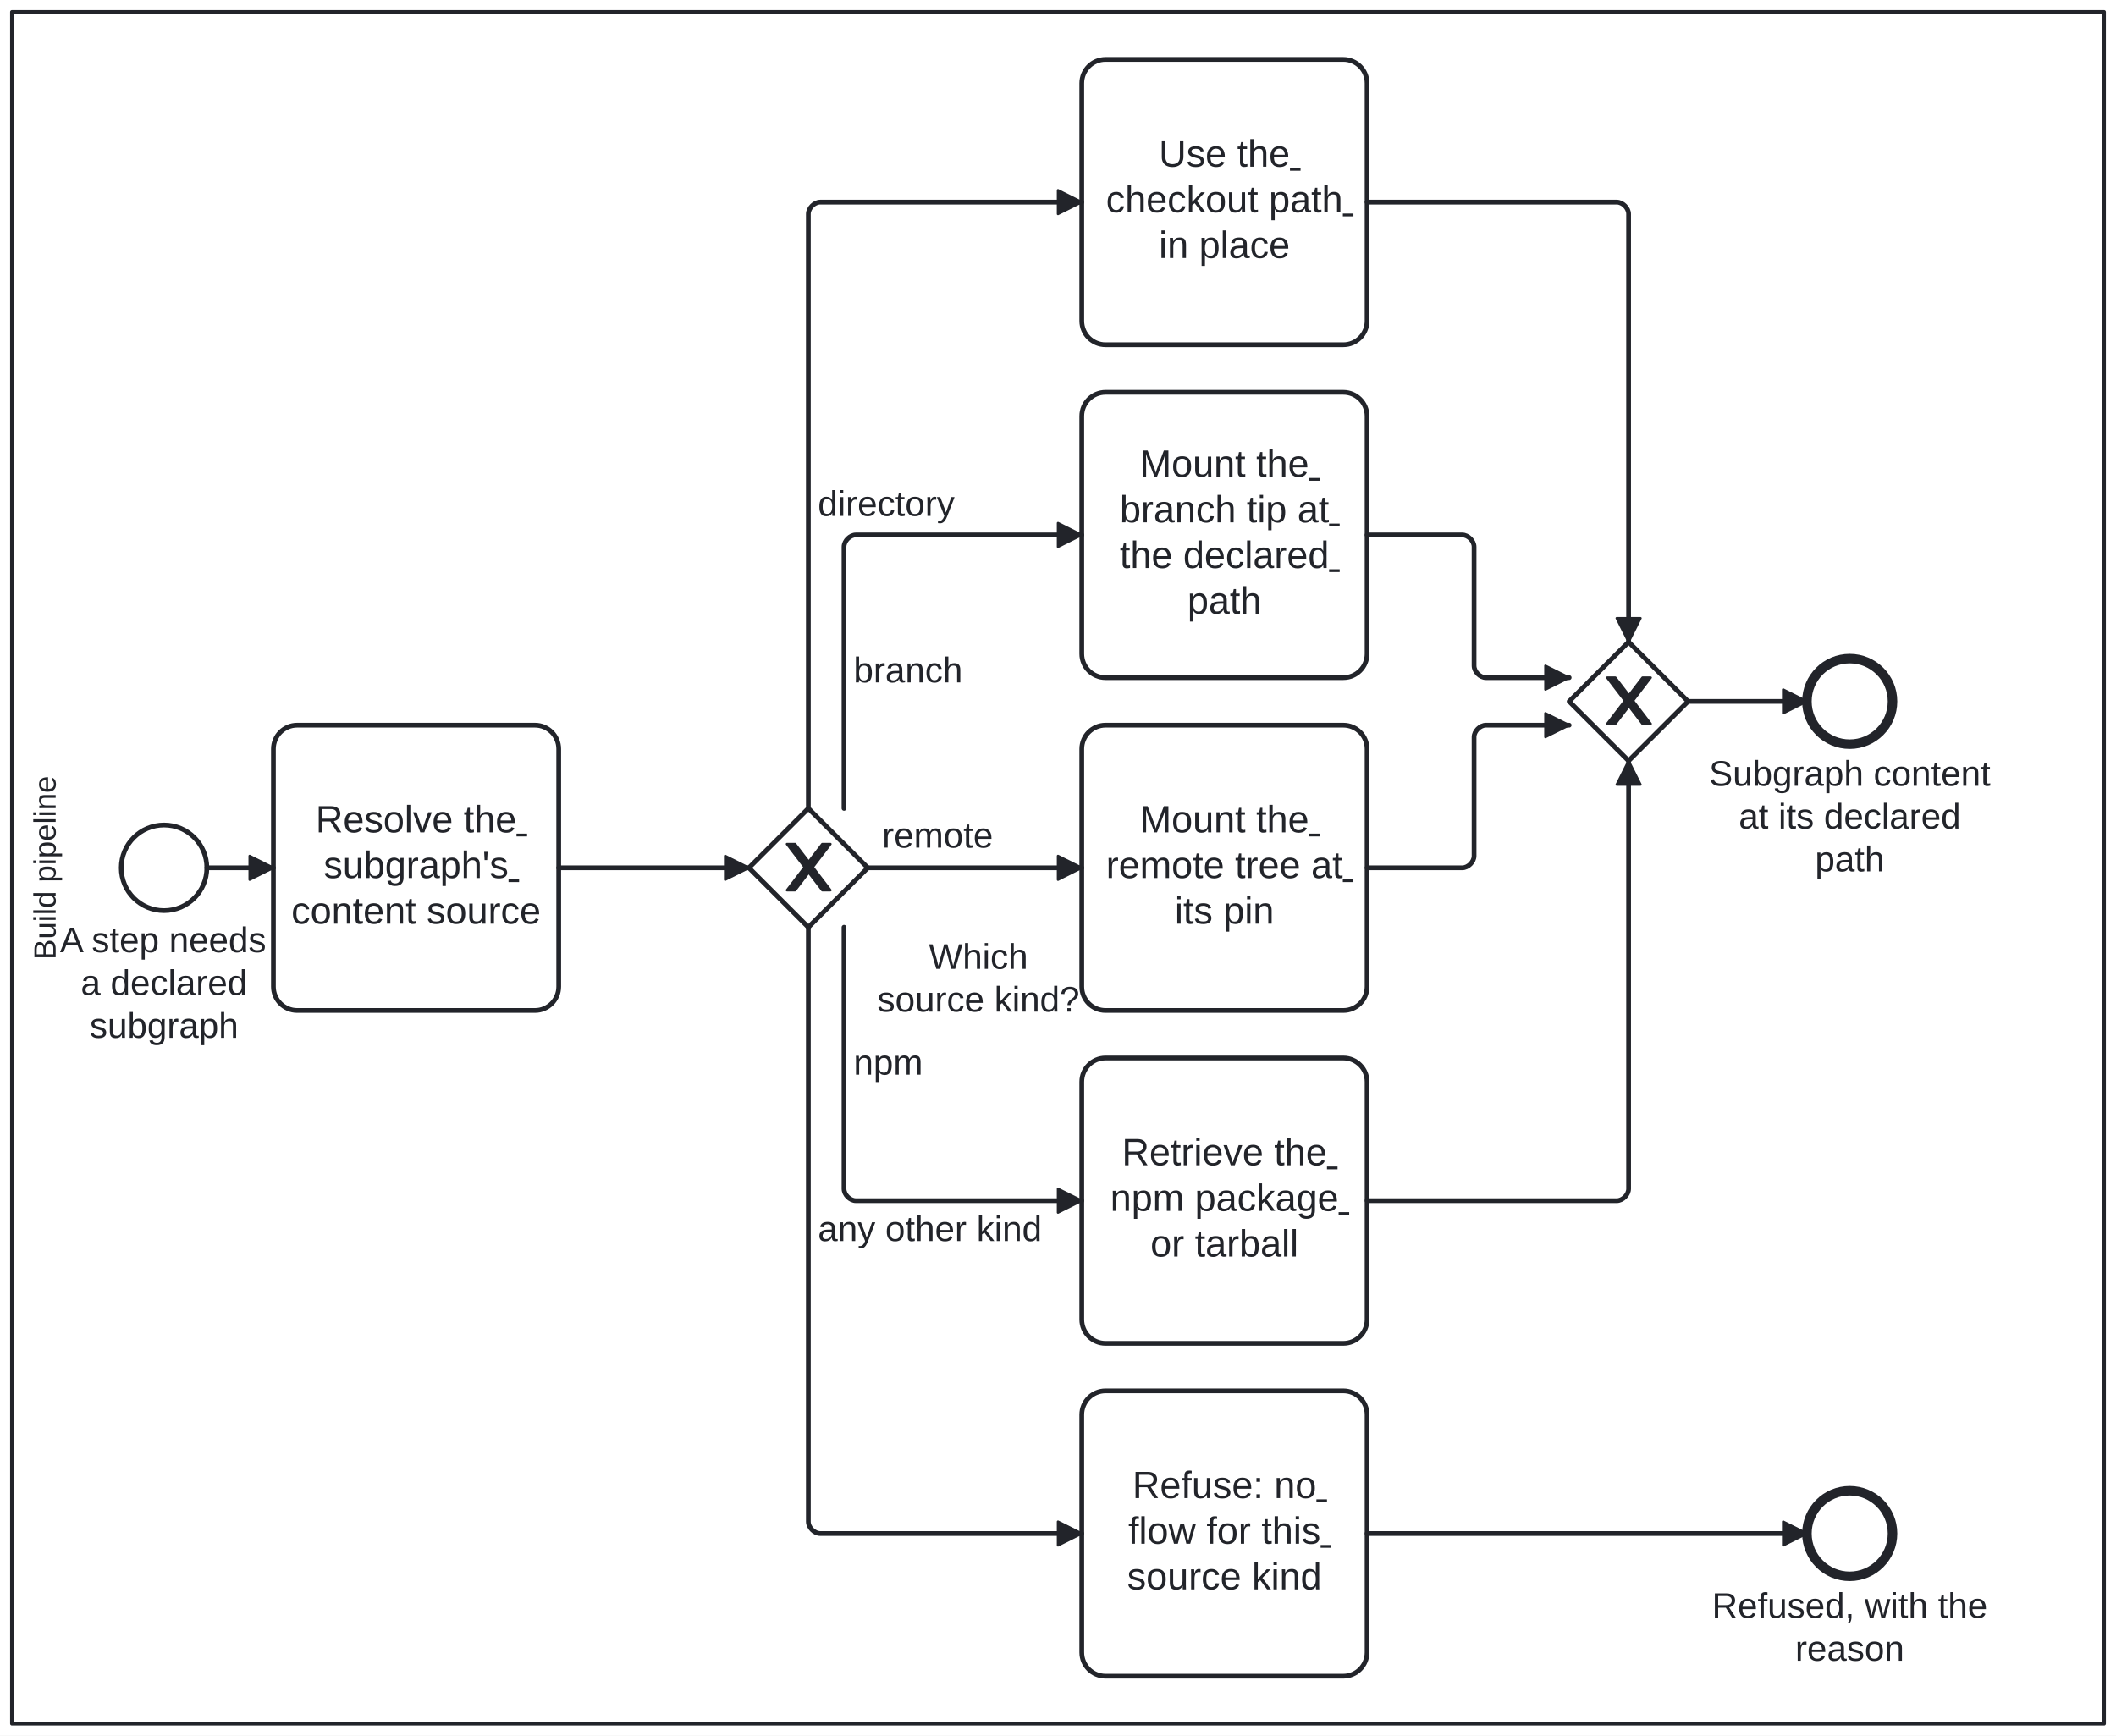
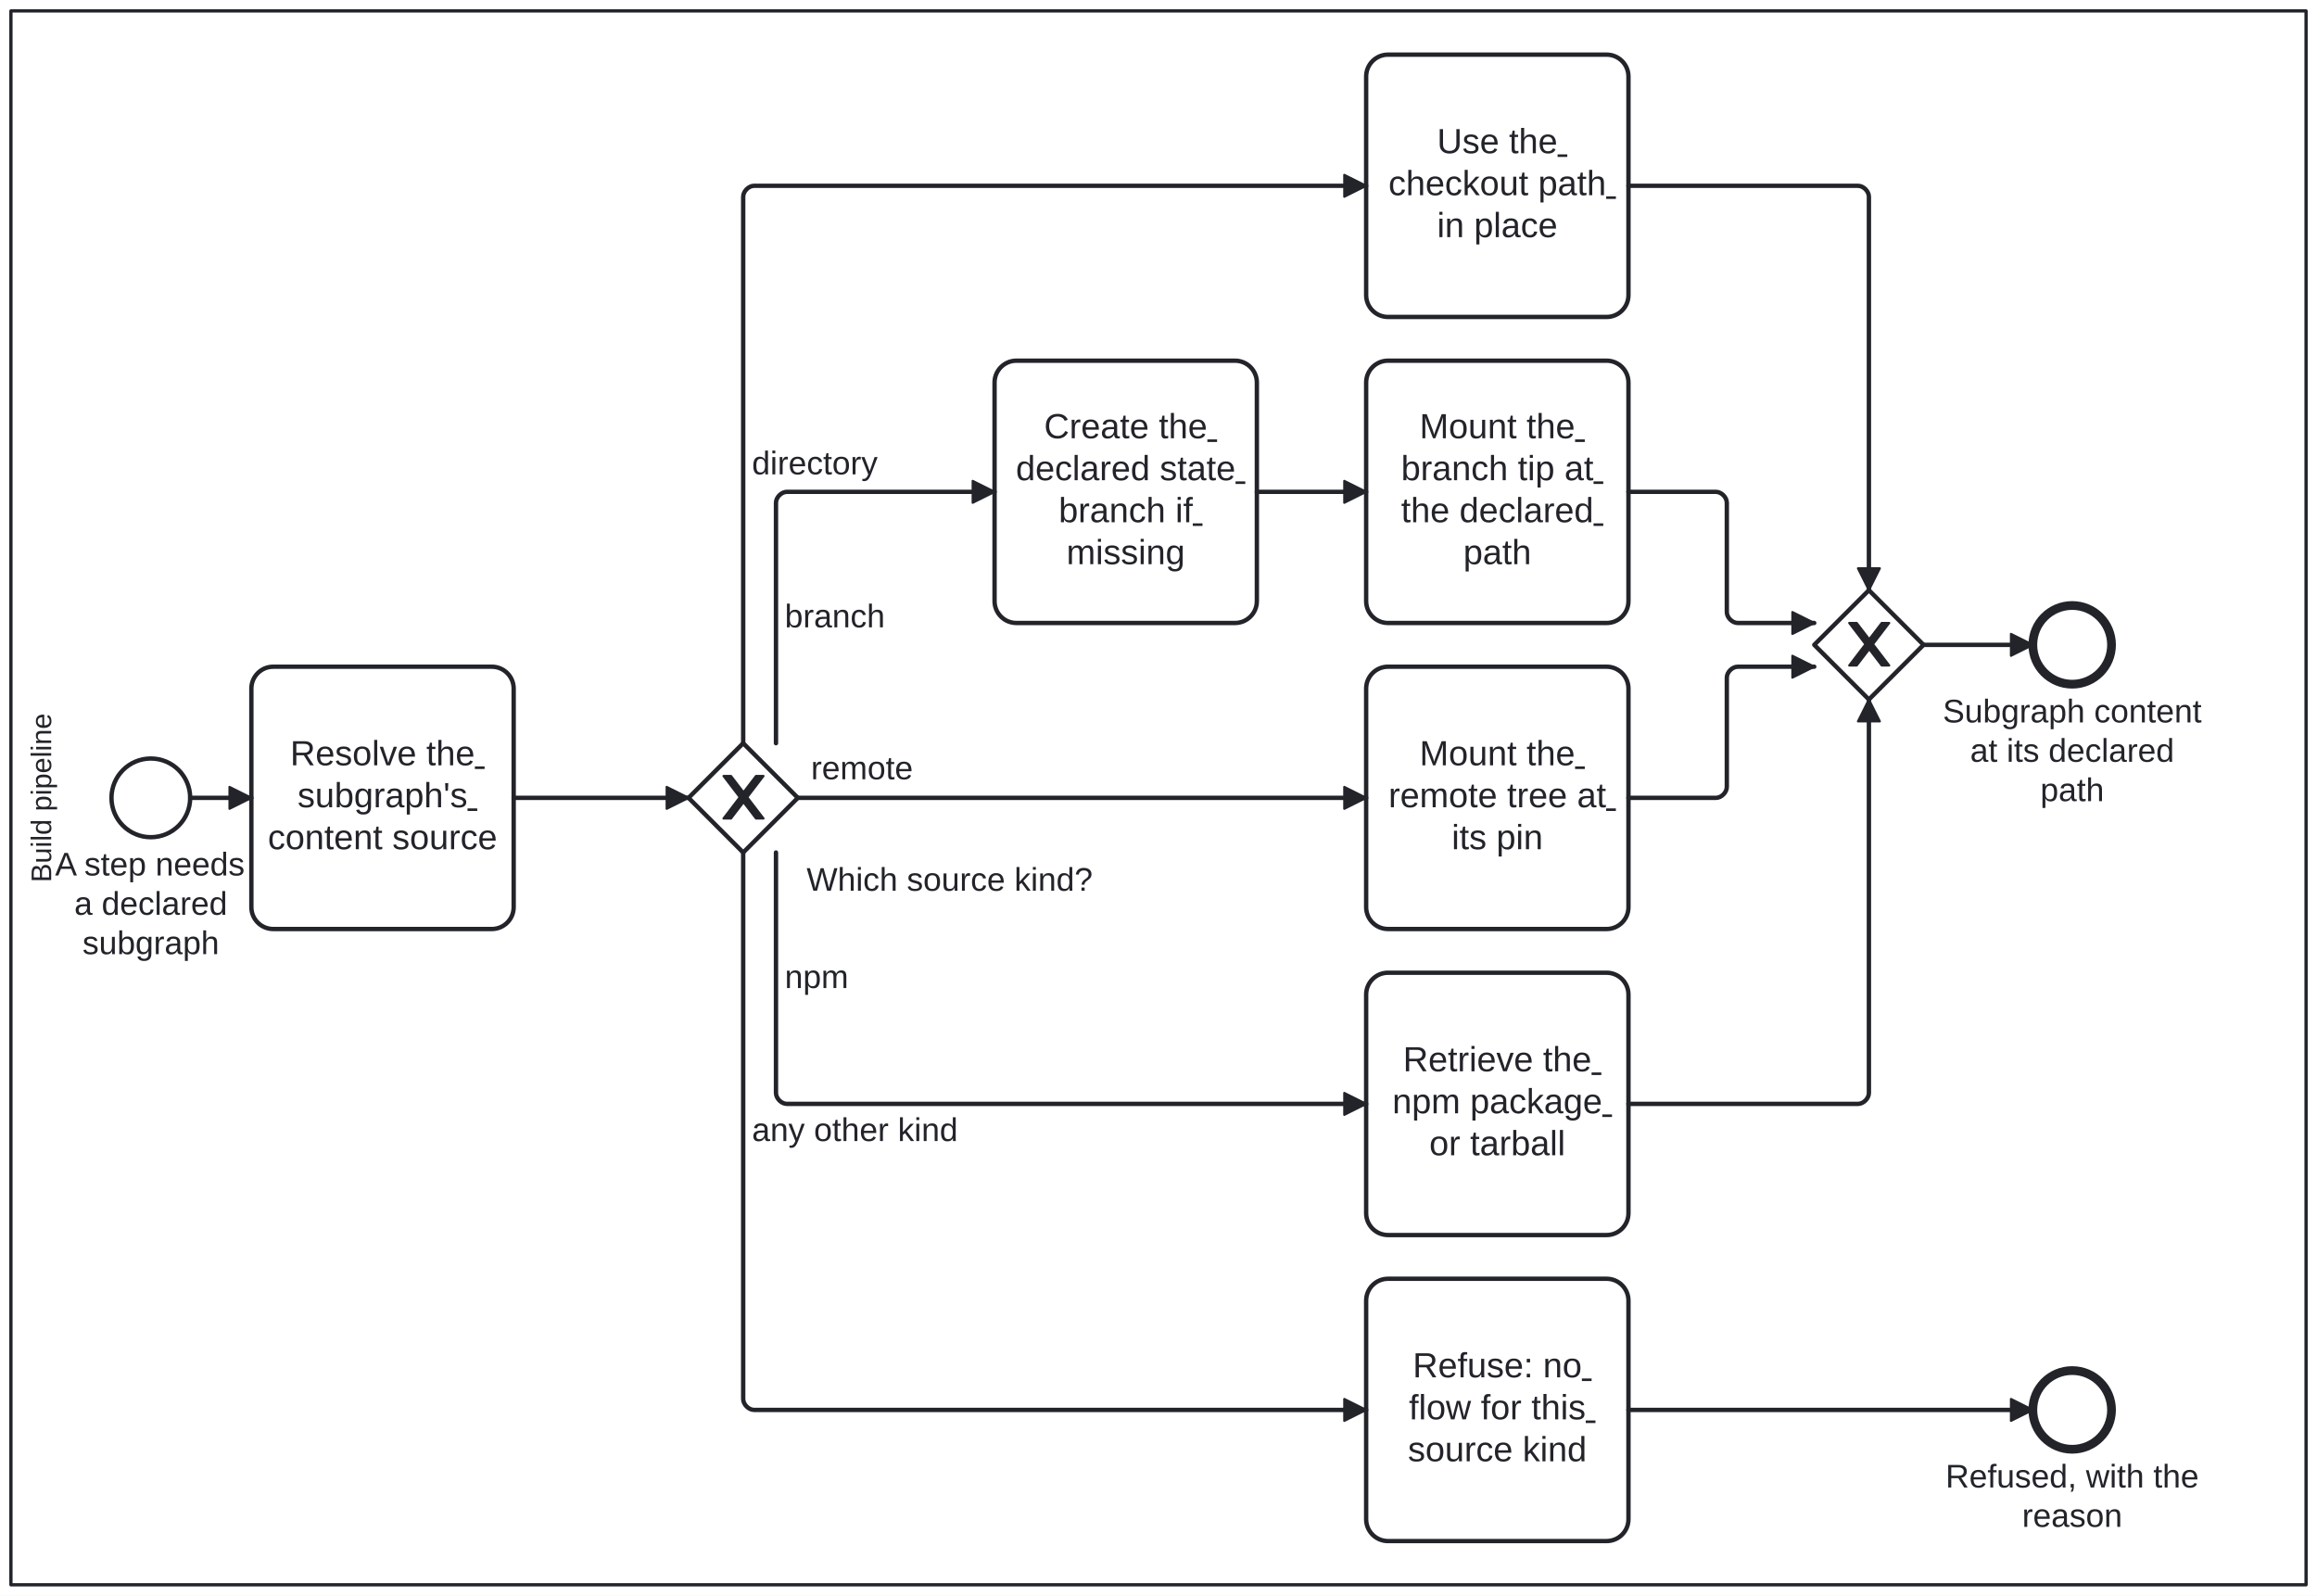
- <svg xmlns="http://www.w3.org/2000/svg" width="100%" style="max-width:100%;height:auto" viewBox="155 55 890 730" version="1.1">
+ <svg xmlns="http://www.w3.org/2000/svg" width="100%" style="max-width:100%;height:auto" viewBox="155 55 1060 730" version="1.1">
  <style>.fa-task-link,.fa-subprocess-link{cursor:pointer}.fa-task-link text{text-decoration:underline}.fa-task-link:focus-visible,.fa-subprocess-link:focus-visible{outline:2px solid #2563eb;outline-offset:2px}.fa-subprocess-link:hover rect:not(.fa-link-hit),.fa-subprocess-link:focus-visible rect:not(.fa-link-hit){stroke-width:2.5px}</style>
-   <rect x="155" y="55" width="890" height="730" fill="#ffffff" />
+   <rect x="155" y="55" width="1060" height="730" fill="#ffffff" />
  <g class="djs-group">
    <g class="djs-element djs-shape" data-element-id="Lane_MountPipeline" style="display: block;" transform="matrix(1 0 0 1 160 60)">
      <g class="djs-visual">
-         <rect x="0" y="0" width="880" height="720" rx="0" ry="0" style="stroke-linecap: round; stroke-linejoin: round; stroke: rgb(34, 36, 42); stroke-width: 1.5px; fill: white; fill-opacity: 0.25;" />
+         <rect x="0" y="0" width="1050" height="720" rx="0" ry="0" style="stroke-linecap: round; stroke-linejoin: round; stroke: rgb(34, 36, 42); stroke-width: 1.5px; fill: white; fill-opacity: 0.25;" />
        <text lineHeight="1.05" class="djs-label" transform="matrix(-1.83697e-16 -1 1 -1.83697e-16 0 720)" style="font-family: Arial, sans-serif; font-size: 13px; font-weight: normal; fill: rgb(34, 36, 42);">
          <tspan x="321.333" y="18.413">Build pipeline</tspan>
        </text>
      </g>
-       <rect class="djs-hit djs-hit-all" x="0" y="0" width="880" height="720" style="fill: none; stroke-opacity: 0; stroke: white; stroke-width: 15px;" />
+       <rect class="djs-hit djs-hit-all" x="0" y="0" width="1050" height="720" style="fill: none; stroke-opacity: 0; stroke: white; stroke-width: 15px;" />
    </g>
  </g>
  <g class="djs-group">
    <g class="djs-element djs-shape" data-element-id="Start_SubgraphWanted" style="display: block;" transform="matrix(1 0 0 1 206 402)">
      <g class="djs-visual">
        <circle cx="18" cy="18" r="18" style="stroke-linecap: round; stroke-linejoin: round; stroke: rgb(34, 36, 42); stroke-width: 2px; fill: white; fill-opacity: 0.95;" />
      </g>
      <rect class="djs-hit djs-hit-all" x="0" y="0" width="36" height="36" style="fill: none; stroke-opacity: 0; stroke: white; stroke-width: 15px;" />
    </g>
  </g>
  <g class="djs-group">
    <g class="djs-element djs-shape" data-element-id="Start_SubgraphWanted_label" style="display: block;" transform="matrix(1 0 0 1 160.6328 442)">
      <g class="djs-visual">
        <text lineHeight="1.2" class="djs-label" style="font-family: Arial, sans-serif; font-size: 15px; font-weight: normal; fill: rgb(34, 36, 42);">
          <tspan x="19.587" y="13.5">A step needs</tspan>
          <tspan x="28.343" y="31.5">a declared</tspan>
          <tspan x="32.093" y="49.5">subgraph</tspan>
        </text>
      </g>
      <rect class="djs-hit djs-hit-all" x="0" y="0" width="126.734" height="54" style="fill: none; stroke-opacity: 0; stroke: white; stroke-width: 15px;" />
    </g>
  </g>
  <g class="djs-group">
    <g class="djs-element djs-shape" data-element-id="Task_ResolveSource" style="display: block;" transform="matrix(1 0 0 1 270 360)">
      <g class="djs-visual">
        <rect x="0" y="0" width="120" height="120" rx="10" ry="10" style="stroke-linecap: round; stroke-linejoin: round; stroke: rgb(34, 36, 42); stroke-width: 2px; fill: white; fill-opacity: 0.95;" />
        <a class="fa-task-link" href="../../../en/cat-harness/processes/mount-subgraph.html#step-Task_ResolveSource" target="_top" aria-label="Open step: Resolve the subgraph's content source">
          <text lineHeight="1.2" class="djs-label" transform="translate(0 30.7)" style="font-family: Arial, sans-serif; font-size: 16px; font-weight: normal; fill: rgb(34, 36, 42);">
            <tspan x="17.754" y="14.4">Resolve the</tspan>
            <tspan x="21.113" y="33.6">subgraph's</tspan>
            <tspan x="7.523" y="52.8">content source</tspan>
          </text>
        </a>
      </g>
      <rect class="djs-hit djs-hit-all" x="0" y="0" width="120" height="120" style="fill: none; stroke-opacity: 0; stroke: white; stroke-width: 15px;" />
    </g>
  </g>
  <g class="djs-group">
    <g class="djs-element djs-shape" data-element-id="GW_SourceKind" style="display: block;" transform="matrix(1 0 0 1 470 395)">
      <g class="djs-visual">
        <polygon points="25,0 50,25 25,50 0,25" style="stroke-linecap: round; stroke-linejoin: round; stroke: rgb(34, 36, 42); stroke-width: 2px; fill: white; fill-opacity: 0.95;" />
        <path d="m 16,15 7.429,9.714 -7.429,9.714 3.429,0 5.714,-7.464 5.714,7.464 3.429,0 -7.429,-9.714 7.429,-9.714 -3.429,0 -5.714,7.464 -5.714,-7.464 -3.429,0 z" style="fill: rgb(34, 36, 42); stroke-linecap: round; stroke-linejoin: round; stroke: rgb(34, 36, 42); stroke-width: 1px;" />
      </g>
      <rect class="djs-hit djs-hit-all" x="0" y="0" width="50" height="50" style="fill: none; stroke-opacity: 0; stroke: white; stroke-width: 15px;" />
    </g>
  </g>
  <g class="djs-group">
    <g class="djs-element djs-shape" data-element-id="GW_SourceKind_label" style="display: block;" transform="matrix(1 0 0 1 504 449)">
      <g class="djs-visual">
        <text lineHeight="1.2" class="djs-label" style="font-family: Arial, sans-serif; font-size: 15px; font-weight: normal; fill: rgb(34, 36, 42);">
-           <tspan x="41.694" y="13.5">Which</tspan>
-           <tspan x="20.007" y="31.5">source kind?</tspan>
-         </text>
-       </g>
-       <rect class="djs-hit djs-hit-all" x="0" y="0" width="125.062" height="36" style="fill: none; stroke-opacity: 0; stroke: white; stroke-width: 15px;" />
-     </g>
-   </g>
-   <g class="djs-group">
-     <g class="djs-element djs-shape" data-element-id="Task_UseCheckoutPath" style="display: block;" transform="matrix(1 0 0 1 610 80)">
+           <tspan x="20.008" y="13.5">Which source kind?</tspan>
+         </text>
+       </g>
+       <rect class="djs-hit djs-hit-all" x="0" y="0" width="170.906" height="18" style="fill: none; stroke-opacity: 0; stroke: white; stroke-width: 15px;" />
+     </g>
+   </g>
+   <g class="djs-group">
+     <g class="djs-element djs-shape" data-element-id="Task_UseCheckoutPath" style="display: block;" transform="matrix(1 0 0 1 780 80)">
      <g class="djs-visual">
        <rect x="0" y="0" width="120" height="120" rx="10" ry="10" style="stroke-linecap: round; stroke-linejoin: round; stroke: rgb(34, 36, 42); stroke-width: 2px; fill: white; fill-opacity: 0.95;" />
        <a class="fa-task-link" href="../../../en/cat-harness/processes/mount-subgraph.html#step-Task_UseCheckoutPath" target="_top" aria-label="Open step: Use the checkout path in place">
          <text lineHeight="1.2" class="djs-label" transform="translate(0 30.7)" style="font-family: Arial, sans-serif; font-size: 16px; font-weight: normal; fill: rgb(34, 36, 42);">
            <tspan x="32.43" y="14.4">Use the</tspan>
            <tspan x="10.188" y="33.6">checkout path</tspan>
            <tspan x="32.426" y="52.8">in place</tspan>
          </text>
        </a>
      </g>
      <rect class="djs-hit djs-hit-all" x="0" y="0" width="120" height="120" style="fill: none; stroke-opacity: 0; stroke: white; stroke-width: 15px;" />
    </g>
  </g>
  <g class="djs-group">
-     <g class="djs-element djs-shape" data-element-id="Task_MountBranchTip" style="display: block;" transform="matrix(1 0 0 1 610 220)">
+     <g class="djs-element djs-shape" data-element-id="Task_CreateStateBranch" style="display: block;" transform="matrix(1 0 0 1 610 220)">
+       <g class="djs-visual">
+         <rect x="0" y="0" width="120" height="120" rx="10" ry="10" style="stroke-linecap: round; stroke-linejoin: round; stroke: rgb(34, 36, 42); stroke-width: 2px; fill: white; fill-opacity: 0.95;" />
+         <a class="fa-task-link" href="../../../en/cat-harness/processes/mount-subgraph.html#step-Task_CreateStateBranch" target="_top" aria-label="Open step: Create the declared state branch if missing">
+           <text lineHeight="1.2" class="djs-label" transform="translate(0 21.1)" style="font-family: Arial, sans-serif; font-size: 16px; font-weight: normal; fill: rgb(34, 36, 42);">
+             <tspan x="22.645" y="14.4">Create the</tspan>
+             <tspan x="9.746" y="33.6">declared state</tspan>
+             <tspan x="29.316" y="52.8">branch if</tspan>
+             <tspan x="32.883" y="72">missing</tspan>
+           </text>
+         </a>
+       </g>
+       <rect class="djs-hit djs-hit-all" x="0" y="0" width="120" height="120" style="fill: none; stroke-opacity: 0; stroke: white; stroke-width: 15px;" />
+     </g>
+   </g>
+   <g class="djs-group">
+     <g class="djs-element djs-shape" data-element-id="Task_MountBranchTip" style="display: block;" transform="matrix(1 0 0 1 780 220)">
      <g class="djs-visual">
        <rect x="0" y="0" width="120" height="120" rx="10" ry="10" style="stroke-linecap: round; stroke-linejoin: round; stroke: rgb(34, 36, 42); stroke-width: 2px; fill: white; fill-opacity: 0.95;" />
        <a class="fa-task-link" href="../../../en/cat-harness/processes/mount-subgraph.html#step-Task_MountBranchTip" target="_top" aria-label="Open step: Mount the branch tip at the declared path">
          <text lineHeight="1.2" class="djs-label" transform="translate(0 21.1)" style="font-family: Arial, sans-serif; font-size: 16px; font-weight: normal; fill: rgb(34, 36, 42);">
            <tspan x="24.422" y="14.4">Mount the</tspan>
            <tspan x="15.973" y="33.6">branch tip at</tspan>
            <tspan x="15.969" y="52.8">the declared</tspan>
            <tspan x="44.43" y="72">path</tspan>
          </text>
        </a>
      </g>
      <rect class="djs-hit djs-hit-all" x="0" y="0" width="120" height="120" style="fill: none; stroke-opacity: 0; stroke: white; stroke-width: 15px;" />
    </g>
  </g>
  <g class="djs-group">
-     <g class="djs-element djs-shape" data-element-id="Task_MountRemotePin" style="display: block;" transform="matrix(1 0 0 1 610 360)">
+     <g class="djs-element djs-shape" data-element-id="Task_MountRemotePin" style="display: block;" transform="matrix(1 0 0 1 780 360)">
      <g class="djs-visual">
        <rect x="0" y="0" width="120" height="120" rx="10" ry="10" style="stroke-linecap: round; stroke-linejoin: round; stroke: rgb(34, 36, 42); stroke-width: 2px; fill: white; fill-opacity: 0.95;" />
        <a class="fa-task-link" href="../../../en/cat-harness/processes/mount-subgraph.html#step-Task_MountRemotePin" target="_top" aria-label="Open step: Mount the remote tree at its pin">
          <text lineHeight="1.2" class="djs-label" transform="translate(0 30.7)" style="font-family: Arial, sans-serif; font-size: 16px; font-weight: normal; fill: rgb(34, 36, 42);">
            <tspan x="24.422" y="14.4">Mount the</tspan>
            <tspan x="10.199" y="33.6">remote tree at</tspan>
            <tspan x="39.102" y="52.8">its pin</tspan>
          </text>
        </a>
      </g>
      <rect class="djs-hit djs-hit-all" x="0" y="0" width="120" height="120" style="fill: none; stroke-opacity: 0; stroke: white; stroke-width: 15px;" />
    </g>
  </g>
  <g class="djs-group">
-     <g class="djs-element djs-shape" data-element-id="Task_RetrieveNpmPackage" style="display: block;" transform="matrix(1 0 0 1 610 500)">
+     <g class="djs-element djs-shape" data-element-id="Task_RetrieveNpmPackage" style="display: block;" transform="matrix(1 0 0 1 780 500)">
      <g class="djs-visual">
        <rect x="0" y="0" width="120" height="120" rx="10" ry="10" style="stroke-linecap: round; stroke-linejoin: round; stroke: rgb(34, 36, 42); stroke-width: 2px; fill: white; fill-opacity: 0.95;" />
        <a class="fa-task-link" href="../../../en/cat-harness/processes/mount-subgraph.html#step-Task_RetrieveNpmPackage" target="_top" aria-label="Open step: Retrieve the npm package or tarball">
          <text lineHeight="1.2" class="djs-label" transform="translate(0 30.7)" style="font-family: Arial, sans-serif; font-size: 16px; font-weight: normal; fill: rgb(34, 36, 42);">
            <tspan x="16.867" y="14.4">Retrieve the</tspan>
            <tspan x="11.969" y="33.6">npm package</tspan>
            <tspan x="28.875" y="52.8">or tarball</tspan>
          </text>
        </a>
      </g>
      <rect class="djs-hit djs-hit-all" x="0" y="0" width="120" height="120" style="fill: none; stroke-opacity: 0; stroke: white; stroke-width: 15px;" />
    </g>
  </g>
  <g class="djs-group">
-     <g class="djs-element djs-shape" data-element-id="Task_RefuseUnknownKind" style="display: block;" transform="matrix(1 0 0 1 610 640)">
+     <g class="djs-element djs-shape" data-element-id="Task_RefuseUnknownKind" style="display: block;" transform="matrix(1 0 0 1 780 640)">
      <g class="djs-visual">
        <rect x="0" y="0" width="120" height="120" rx="10" ry="10" style="stroke-linecap: round; stroke-linejoin: round; stroke: rgb(34, 36, 42); stroke-width: 2px; fill: white; fill-opacity: 0.95;" />
        <a class="fa-task-link" href="../../../en/cat-harness/processes/mount-subgraph.html#step-Task_RefuseUnknownKind" target="_top" aria-label="Open step: Refuse: no flow for this source kind">
          <text lineHeight="1.2" class="djs-label" transform="translate(0 30.7)" style="font-family: Arial, sans-serif; font-size: 16px; font-weight: normal; fill: rgb(34, 36, 42);">
            <tspan x="21.309" y="14.4">Refuse: no</tspan>
            <tspan x="19.543" y="33.6">flow for this</tspan>
            <tspan x="19.09" y="52.8">source kind</tspan>
          </text>
        </a>
      </g>
      <rect class="djs-hit djs-hit-all" x="0" y="0" width="120" height="120" style="fill: none; stroke-opacity: 0; stroke: white; stroke-width: 15px;" />
    </g>
  </g>
  <g class="djs-group">
-     <g class="djs-element djs-shape" data-element-id="GW_Join" style="display: block;" transform="matrix(1 0 0 1 815 325)">
+     <g class="djs-element djs-shape" data-element-id="GW_Join" style="display: block;" transform="matrix(1 0 0 1 985 325)">
      <g class="djs-visual">
        <polygon points="25,0 50,25 25,50 0,25" style="stroke-linecap: round; stroke-linejoin: round; stroke: rgb(34, 36, 42); stroke-width: 2px; fill: white; fill-opacity: 0.95;" />
        <path d="m 16,15 7.429,9.714 -7.429,9.714 3.429,0 5.714,-7.464 5.714,7.464 3.429,0 -7.429,-9.714 7.429,-9.714 -3.429,0 -5.714,7.464 -5.714,-7.464 -3.429,0 z" style="fill: rgb(34, 36, 42); stroke-linecap: round; stroke-linejoin: round; stroke: rgb(34, 36, 42); stroke-width: 1px;" />
      </g>
      <rect class="djs-hit djs-hit-all" x="0" y="0" width="50" height="50" style="fill: none; stroke-opacity: 0; stroke: white; stroke-width: 15px;" />
    </g>
  </g>
  <g class="djs-group">
-     <g class="djs-element djs-shape" data-element-id="End_Mounted" style="display: block;" transform="matrix(1 0 0 1 915 332)">
+     <g class="djs-element djs-shape" data-element-id="End_Mounted" style="display: block;" transform="matrix(1 0 0 1 1085 332)">
      <g class="djs-visual">
        <circle cx="18" cy="18" r="18" style="stroke-linecap: round; stroke-linejoin: round; stroke: rgb(34, 36, 42); stroke-width: 4px; fill: white; fill-opacity: 0.95;" />
      </g>
      <rect class="djs-hit djs-hit-all" x="0" y="0" width="36" height="36" style="fill: none; stroke-opacity: 0; stroke: white; stroke-width: 15px;" />
    </g>
  </g>
  <g class="djs-group">
-     <g class="djs-element djs-shape" data-element-id="End_Mounted_label" style="display: block;" transform="matrix(1 0 0 1 853.7812 372)">
+     <g class="djs-element djs-shape" data-element-id="End_Mounted_label" style="display: block;" transform="matrix(1 0 0 1 1023.781 372)">
      <g class="djs-visual">
        <text lineHeight="1.2" class="djs-label" style="font-family: Arial, sans-serif; font-size: 15px; font-weight: normal; fill: rgb(34, 36, 42);">
          <tspan x="20.006" y="13.5">Subgraph content</tspan>
          <tspan x="32.527" y="31.5">at its declared</tspan>
          <tspan x="64.622" y="49.5">path</tspan>
        </text>
      </g>
      <rect class="djs-hit djs-hit-all" x="0" y="0" width="158.438" height="54" style="fill: none; stroke-opacity: 0; stroke: white; stroke-width: 15px;" />
    </g>
  </g>
  <g class="djs-group">
-     <g class="djs-element djs-shape" data-element-id="End_Refused" style="display: block;" transform="matrix(1 0 0 1 915 682)">
+     <g class="djs-element djs-shape" data-element-id="End_Refused" style="display: block;" transform="matrix(1 0 0 1 1085 682)">
      <g class="djs-visual">
        <circle cx="18" cy="18" r="18" style="stroke-linecap: round; stroke-linejoin: round; stroke: rgb(34, 36, 42); stroke-width: 4px; fill: white; fill-opacity: 0.95;" />
      </g>
      <rect class="djs-hit djs-hit-all" x="0" y="0" width="36" height="36" style="fill: none; stroke-opacity: 0; stroke: white; stroke-width: 15px;" />
    </g>
  </g>
  <g class="djs-group">
-     <g class="djs-element djs-shape" data-element-id="End_Refused_label" style="display: block;" transform="matrix(1 0 0 1 855.0469 722)">
+     <g class="djs-element djs-shape" data-element-id="End_Refused_label" style="display: block;" transform="matrix(1 0 0 1 1025.047 722)">
      <g class="djs-visual">
        <text lineHeight="1.2" class="djs-label" style="font-family: Arial, sans-serif; font-size: 15px; font-weight: normal; fill: rgb(34, 36, 42);">
          <tspan x="20.004" y="13.5">Refused, with the</tspan>
          <tspan x="55.021" y="31.5">reason</tspan>
        </text>
      </g>
      <rect class="djs-hit djs-hit-all" x="0" y="0" width="155.906" height="36" style="fill: none; stroke-opacity: 0; stroke: white; stroke-width: 15px;" />
    </g>
  </g>
  <g class="djs-group">
    <g class="djs-element djs-connection" data-element-id="F_M1" style="display: block;">
      <g class="djs-visual">
        <defs>
          <marker id="folio-marker-1" viewBox="0 0 20 20" refX="11" refY="10" markerWidth="10" markerHeight="10" orient="auto">
            <path d="M 1 5 L 11 10 L 1 15 Z" style="stroke-linecap: round; stroke-linejoin: round; stroke: rgb(34, 36, 42); stroke-width: 1px; fill: rgb(34, 36, 42);" />
          </marker>
        </defs>
        <path data-corner-radius="5" style="fill: none; stroke-linecap: round; stroke-linejoin: round; stroke: rgb(34, 36, 42); stroke-width: 2px; marker-end: url('#folio-marker-1');" d="M242,420L270,420" />
      </g>
      <path d="M242,420L270,420" class="djs-hit djs-hit-stroke" style="fill: none; stroke-opacity: 0; stroke: white; stroke-width: 15px;" />
    </g>
  </g>
  <g class="djs-group">
    <g class="djs-element djs-connection" data-element-id="F_M2" style="display: block;">
      <g class="djs-visual">
        <defs>
          <marker id="folio-marker-2" viewBox="0 0 20 20" refX="11" refY="10" markerWidth="10" markerHeight="10" orient="auto">
            <path d="M 1 5 L 11 10 L 1 15 Z" style="stroke-linecap: round; stroke-linejoin: round; stroke: rgb(34, 36, 42); stroke-width: 1px; fill: rgb(34, 36, 42);" />
          </marker>
        </defs>
        <path data-corner-radius="5" style="fill: none; stroke-linecap: round; stroke-linejoin: round; stroke: rgb(34, 36, 42); stroke-width: 2px; marker-end: url('#folio-marker-2');" d="M390,420L470,420" />
      </g>
      <path d="M390,420L470,420" class="djs-hit djs-hit-stroke" style="fill: none; stroke-opacity: 0; stroke: white; stroke-width: 15px;" />
    </g>
  </g>
  <g class="djs-group">
    <g class="djs-element djs-connection" data-element-id="F_M3" style="display: block;">
      <g class="djs-visual">
        <defs>
          <marker id="folio-marker-3" viewBox="0 0 20 20" refX="11" refY="10" markerWidth="10" markerHeight="10" orient="auto">
            <path d="M 1 5 L 11 10 L 1 15 Z" style="stroke-linecap: round; stroke-linejoin: round; stroke: rgb(34, 36, 42); stroke-width: 1px; fill: rgb(34, 36, 42);" />
          </marker>
        </defs>
-         <path data-corner-radius="5" style="fill: none; stroke-linecap: round; stroke-linejoin: round; stroke: rgb(34, 36, 42); stroke-width: 2px; marker-end: url('#folio-marker-3');" d="M495,395L495,145C495,142.5,497.5,140,500,140L610,140" />
-       </g>
-       <path d="M495,395L495,140L610,140" class="djs-hit djs-hit-stroke" style="fill: none; stroke-opacity: 0; stroke: white; stroke-width: 15px;" />
+         <path data-corner-radius="5" style="fill: none; stroke-linecap: round; stroke-linejoin: round; stroke: rgb(34, 36, 42); stroke-width: 2px; marker-end: url('#folio-marker-3');" d="M495,395L495,145C495,142.5,497.5,140,500,140L780,140" />
+       </g>
+       <path d="M495,395L495,140L780,140" class="djs-hit djs-hit-stroke" style="fill: none; stroke-opacity: 0; stroke: white; stroke-width: 15px;" />
    </g>
  </g>
  <g class="djs-group">
    <g class="djs-element djs-shape" data-element-id="F_M3_label" style="display: block;" transform="matrix(1 0 0 1 479 258.5)">
      <g class="djs-visual">
        <text lineHeight="1.2" class="djs-label" style="font-family: Arial, sans-serif; font-size: 15px; font-weight: normal; fill: rgb(34, 36, 42);">
          <tspan x="20.007" y="13.5">directory</tspan>
        </text>
      </g>
      <rect class="djs-hit djs-hit-all" x="0" y="0" width="97.531" height="18" style="fill: none; stroke-opacity: 0; stroke: white; stroke-width: 15px;" />
    </g>
  </g>
  <g class="djs-group">
    <g class="djs-element djs-connection" data-element-id="F_M4" style="display: block;">
      <g class="djs-visual">
        <defs>
          <marker id="folio-marker-4" viewBox="0 0 20 20" refX="11" refY="10" markerWidth="10" markerHeight="10" orient="auto">
            <path d="M 1 5 L 11 10 L 1 15 Z" style="stroke-linecap: round; stroke-linejoin: round; stroke: rgb(34, 36, 42); stroke-width: 1px; fill: rgb(34, 36, 42);" />
          </marker>
        </defs>
        <path data-corner-radius="5" style="fill: none; stroke-linecap: round; stroke-linejoin: round; stroke: rgb(34, 36, 42); stroke-width: 2px; marker-end: url('#folio-marker-4');" d="M510,395L510,285C510,282.5,512.5,280,515,280L610,280" />
      </g>
      <path d="M510,395L510,280L610,280" class="djs-hit djs-hit-stroke" style="fill: none; stroke-opacity: 0; stroke: white; stroke-width: 15px;" />
    </g>
  </g>
  <g class="djs-group">
    <g class="djs-element djs-shape" data-element-id="F_M4_label" style="display: block;" transform="matrix(1 0 0 1 494 328.5)">
      <g class="djs-visual">
        <text lineHeight="1.2" class="djs-label" style="font-family: Arial, sans-serif; font-size: 15px; font-weight: normal; fill: rgb(34, 36, 42);">
          <tspan x="20.005" y="13.5">branch</tspan>
        </text>
      </g>
      <rect class="djs-hit djs-hit-all" x="0" y="0" width="85.875" height="18" style="fill: none; stroke-opacity: 0; stroke: white; stroke-width: 15px;" />
    </g>
  </g>
  <g class="djs-group">
+     <g class="djs-element djs-connection" data-element-id="F_M14" style="display: block;">
+       <g class="djs-visual">
+         <defs>
+           <marker id="folio-marker-5" viewBox="0 0 20 20" refX="11" refY="10" markerWidth="10" markerHeight="10" orient="auto">
+             <path d="M 1 5 L 11 10 L 1 15 Z" style="stroke-linecap: round; stroke-linejoin: round; stroke: rgb(34, 36, 42); stroke-width: 1px; fill: rgb(34, 36, 42);" />
+           </marker>
+         </defs>
+         <path data-corner-radius="5" style="fill: none; stroke-linecap: round; stroke-linejoin: round; stroke: rgb(34, 36, 42); stroke-width: 2px; marker-end: url('#folio-marker-5');" d="M730,280L780,280" />
+       </g>
+       <path d="M730,280L780,280" class="djs-hit djs-hit-stroke" style="fill: none; stroke-opacity: 0; stroke: white; stroke-width: 15px;" />
+     </g>
+   </g>
+   <g class="djs-group">
    <g class="djs-element djs-connection" data-element-id="F_M5" style="display: block;">
      <g class="djs-visual">
        <defs>
-           <marker id="folio-marker-5" viewBox="0 0 20 20" refX="11" refY="10" markerWidth="10" markerHeight="10" orient="auto">
-             <path d="M 1 5 L 11 10 L 1 15 Z" style="stroke-linecap: round; stroke-linejoin: round; stroke: rgb(34, 36, 42); stroke-width: 1px; fill: rgb(34, 36, 42);" />
-           </marker>
-         </defs>
-         <path data-corner-radius="5" style="fill: none; stroke-linecap: round; stroke-linejoin: round; stroke: rgb(34, 36, 42); stroke-width: 2px; marker-end: url('#folio-marker-5');" d="M495,445L495,695C495,697.5,497.5,700,500,700L610,700" />
-       </g>
-       <path d="M495,445L495,700L610,700" class="djs-hit djs-hit-stroke" style="fill: none; stroke-opacity: 0; stroke: white; stroke-width: 15px;" />
+           <marker id="folio-marker-6" viewBox="0 0 20 20" refX="11" refY="10" markerWidth="10" markerHeight="10" orient="auto">
+             <path d="M 1 5 L 11 10 L 1 15 Z" style="stroke-linecap: round; stroke-linejoin: round; stroke: rgb(34, 36, 42); stroke-width: 1px; fill: rgb(34, 36, 42);" />
+           </marker>
+         </defs>
+         <path data-corner-radius="5" style="fill: none; stroke-linecap: round; stroke-linejoin: round; stroke: rgb(34, 36, 42); stroke-width: 2px; marker-end: url('#folio-marker-6');" d="M495,445L495,695C495,697.5,497.5,700,500,700L780,700" />
+       </g>
+       <path d="M495,445L495,700L780,700" class="djs-hit djs-hit-stroke" style="fill: none; stroke-opacity: 0; stroke: white; stroke-width: 15px;" />
    </g>
  </g>
  <g class="djs-group">
    <g class="djs-element djs-shape" data-element-id="F_M5_label" style="display: block;" transform="matrix(1 0 0 1 479 563.5)">
      <g class="djs-visual">
        <text lineHeight="1.2" class="djs-label" style="font-family: Arial, sans-serif; font-size: 15px; font-weight: normal; fill: rgb(34, 36, 42);">
          <tspan x="20.004" y="13.5">any other kind</tspan>
        </text>
      </g>
      <rect class="djs-hit djs-hit-all" x="0" y="0" width="134.234" height="18" style="fill: none; stroke-opacity: 0; stroke: white; stroke-width: 15px;" />
    </g>
  </g>
  <g class="djs-group">
    <g class="djs-element djs-connection" data-element-id="F_M6" style="display: block;">
      <g class="djs-visual">
        <defs>
-           <marker id="folio-marker-6" viewBox="0 0 20 20" refX="11" refY="10" markerWidth="10" markerHeight="10" orient="auto">
-             <path d="M 1 5 L 11 10 L 1 15 Z" style="stroke-linecap: round; stroke-linejoin: round; stroke: rgb(34, 36, 42); stroke-width: 1px; fill: rgb(34, 36, 42);" />
-           </marker>
-         </defs>
-         <path data-corner-radius="5" style="fill: none; stroke-linecap: round; stroke-linejoin: round; stroke: rgb(34, 36, 42); stroke-width: 2px; marker-end: url('#folio-marker-6');" d="M730,140L835,140C837.5,140,840,142.5,840,145L840,325" />
-       </g>
-       <path d="M730,140L840,140L840,325" class="djs-hit djs-hit-stroke" style="fill: none; stroke-opacity: 0; stroke: white; stroke-width: 15px;" />
+           <marker id="folio-marker-7" viewBox="0 0 20 20" refX="11" refY="10" markerWidth="10" markerHeight="10" orient="auto">
+             <path d="M 1 5 L 11 10 L 1 15 Z" style="stroke-linecap: round; stroke-linejoin: round; stroke: rgb(34, 36, 42); stroke-width: 1px; fill: rgb(34, 36, 42);" />
+           </marker>
+         </defs>
+         <path data-corner-radius="5" style="fill: none; stroke-linecap: round; stroke-linejoin: round; stroke: rgb(34, 36, 42); stroke-width: 2px; marker-end: url('#folio-marker-7');" d="M900,140L1005,140C1007.5,140,1010,142.5,1010,145L1010,325" />
+       </g>
+       <path d="M900,140L1010,140L1010,325" class="djs-hit djs-hit-stroke" style="fill: none; stroke-opacity: 0; stroke: white; stroke-width: 15px;" />
    </g>
  </g>
  <g class="djs-group">
    <g class="djs-element djs-connection" data-element-id="F_M7" style="display: block;">
      <g class="djs-visual">
        <defs>
-           <marker id="folio-marker-7" viewBox="0 0 20 20" refX="11" refY="10" markerWidth="10" markerHeight="10" orient="auto">
-             <path d="M 1 5 L 11 10 L 1 15 Z" style="stroke-linecap: round; stroke-linejoin: round; stroke: rgb(34, 36, 42); stroke-width: 1px; fill: rgb(34, 36, 42);" />
-           </marker>
-         </defs>
-         <path data-corner-radius="5" style="fill: none; stroke-linecap: round; stroke-linejoin: round; stroke: rgb(34, 36, 42); stroke-width: 2px; marker-end: url('#folio-marker-7');" d="M730,280L770,280C772.5,280,775,282.5,775,285L775,335C775,337.5,777.5,340,780,340L815,340" />
-       </g>
-       <path d="M730,280L775,280L775,340L815,340" class="djs-hit djs-hit-stroke" style="fill: none; stroke-opacity: 0; stroke: white; stroke-width: 15px;" />
+           <marker id="folio-marker-8" viewBox="0 0 20 20" refX="11" refY="10" markerWidth="10" markerHeight="10" orient="auto">
+             <path d="M 1 5 L 11 10 L 1 15 Z" style="stroke-linecap: round; stroke-linejoin: round; stroke: rgb(34, 36, 42); stroke-width: 1px; fill: rgb(34, 36, 42);" />
+           </marker>
+         </defs>
+         <path data-corner-radius="5" style="fill: none; stroke-linecap: round; stroke-linejoin: round; stroke: rgb(34, 36, 42); stroke-width: 2px; marker-end: url('#folio-marker-8');" d="M900,280L940,280C942.5,280,945,282.5,945,285L945,335C945,337.5,947.5,340,950,340L985,340" />
+       </g>
+       <path d="M900,280L945,280L945,340L985,340" class="djs-hit djs-hit-stroke" style="fill: none; stroke-opacity: 0; stroke: white; stroke-width: 15px;" />
    </g>
  </g>
  <g class="djs-group">
    <g class="djs-element djs-connection" data-element-id="F_M8" style="display: block;">
      <g class="djs-visual">
        <defs>
-           <marker id="folio-marker-8" viewBox="0 0 20 20" refX="11" refY="10" markerWidth="10" markerHeight="10" orient="auto">
-             <path d="M 1 5 L 11 10 L 1 15 Z" style="stroke-linecap: round; stroke-linejoin: round; stroke: rgb(34, 36, 42); stroke-width: 1px; fill: rgb(34, 36, 42);" />
-           </marker>
-         </defs>
-         <path data-corner-radius="5" style="fill: none; stroke-linecap: round; stroke-linejoin: round; stroke: rgb(34, 36, 42); stroke-width: 2px; marker-end: url('#folio-marker-8');" d="M865,350L915,350" />
-       </g>
-       <path d="M865,350L915,350" class="djs-hit djs-hit-stroke" style="fill: none; stroke-opacity: 0; stroke: white; stroke-width: 15px;" />
+           <marker id="folio-marker-9" viewBox="0 0 20 20" refX="11" refY="10" markerWidth="10" markerHeight="10" orient="auto">
+             <path d="M 1 5 L 11 10 L 1 15 Z" style="stroke-linecap: round; stroke-linejoin: round; stroke: rgb(34, 36, 42); stroke-width: 1px; fill: rgb(34, 36, 42);" />
+           </marker>
+         </defs>
+         <path data-corner-radius="5" style="fill: none; stroke-linecap: round; stroke-linejoin: round; stroke: rgb(34, 36, 42); stroke-width: 2px; marker-end: url('#folio-marker-9');" d="M1035,350L1085,350" />
+       </g>
+       <path d="M1035,350L1085,350" class="djs-hit djs-hit-stroke" style="fill: none; stroke-opacity: 0; stroke: white; stroke-width: 15px;" />
    </g>
  </g>
  <g class="djs-group">
    <g class="djs-element djs-connection" data-element-id="F_M9" style="display: block;">
      <g class="djs-visual">
        <defs>
-           <marker id="folio-marker-9" viewBox="0 0 20 20" refX="11" refY="10" markerWidth="10" markerHeight="10" orient="auto">
-             <path d="M 1 5 L 11 10 L 1 15 Z" style="stroke-linecap: round; stroke-linejoin: round; stroke: rgb(34, 36, 42); stroke-width: 1px; fill: rgb(34, 36, 42);" />
-           </marker>
-         </defs>
-         <path data-corner-radius="5" style="fill: none; stroke-linecap: round; stroke-linejoin: round; stroke: rgb(34, 36, 42); stroke-width: 2px; marker-end: url('#folio-marker-9');" d="M730,700L915,700" />
-       </g>
-       <path d="M730,700L915,700" class="djs-hit djs-hit-stroke" style="fill: none; stroke-opacity: 0; stroke: white; stroke-width: 15px;" />
+           <marker id="folio-marker-10" viewBox="0 0 20 20" refX="11" refY="10" markerWidth="10" markerHeight="10" orient="auto">
+             <path d="M 1 5 L 11 10 L 1 15 Z" style="stroke-linecap: round; stroke-linejoin: round; stroke: rgb(34, 36, 42); stroke-width: 1px; fill: rgb(34, 36, 42);" />
+           </marker>
+         </defs>
+         <path data-corner-radius="5" style="fill: none; stroke-linecap: round; stroke-linejoin: round; stroke: rgb(34, 36, 42); stroke-width: 2px; marker-end: url('#folio-marker-10');" d="M900,700L1085,700" />
+       </g>
+       <path d="M900,700L1085,700" class="djs-hit djs-hit-stroke" style="fill: none; stroke-opacity: 0; stroke: white; stroke-width: 15px;" />
    </g>
  </g>
  <g class="djs-group">
    <g class="djs-element djs-connection" data-element-id="F_M10" style="display: block;">
      <g class="djs-visual">
        <defs>
-           <marker id="folio-marker-10" viewBox="0 0 20 20" refX="11" refY="10" markerWidth="10" markerHeight="10" orient="auto">
-             <path d="M 1 5 L 11 10 L 1 15 Z" style="stroke-linecap: round; stroke-linejoin: round; stroke: rgb(34, 36, 42); stroke-width: 1px; fill: rgb(34, 36, 42);" />
-           </marker>
-         </defs>
-         <path data-corner-radius="5" style="fill: none; stroke-linecap: round; stroke-linejoin: round; stroke: rgb(34, 36, 42); stroke-width: 2px; marker-end: url('#folio-marker-10');" d="M520,420L610,420" />
-       </g>
-       <path d="M520,420L610,420" class="djs-hit djs-hit-stroke" style="fill: none; stroke-opacity: 0; stroke: white; stroke-width: 15px;" />
+           <marker id="folio-marker-11" viewBox="0 0 20 20" refX="11" refY="10" markerWidth="10" markerHeight="10" orient="auto">
+             <path d="M 1 5 L 11 10 L 1 15 Z" style="stroke-linecap: round; stroke-linejoin: round; stroke: rgb(34, 36, 42); stroke-width: 1px; fill: rgb(34, 36, 42);" />
+           </marker>
+         </defs>
+         <path data-corner-radius="5" style="fill: none; stroke-linecap: round; stroke-linejoin: round; stroke: rgb(34, 36, 42); stroke-width: 2px; marker-end: url('#folio-marker-11');" d="M520,420L780,420" />
+       </g>
+       <path d="M520,420L780,420" class="djs-hit djs-hit-stroke" style="fill: none; stroke-opacity: 0; stroke: white; stroke-width: 15px;" />
    </g>
  </g>
  <g class="djs-group">
    <g class="djs-element djs-shape" data-element-id="F_M10_label" style="display: block;" transform="matrix(1 0 0 1 506 398)">
      <g class="djs-visual">
        <text lineHeight="1.2" class="djs-label" style="font-family: Arial, sans-serif; font-size: 15px; font-weight: normal; fill: rgb(34, 36, 42);">
          <tspan x="20.001" y="13.5">remote</tspan>
        </text>
      </g>
      <rect class="djs-hit djs-hit-all" x="0" y="0" width="86.688" height="18" style="fill: none; stroke-opacity: 0; stroke: white; stroke-width: 15px;" />
    </g>
  </g>
  <g class="djs-group">
    <g class="djs-element djs-connection" data-element-id="F_M11" style="display: block;">
      <g class="djs-visual">
        <defs>
-           <marker id="folio-marker-11" viewBox="0 0 20 20" refX="11" refY="10" markerWidth="10" markerHeight="10" orient="auto">
-             <path d="M 1 5 L 11 10 L 1 15 Z" style="stroke-linecap: round; stroke-linejoin: round; stroke: rgb(34, 36, 42); stroke-width: 1px; fill: rgb(34, 36, 42);" />
-           </marker>
-         </defs>
-         <path data-corner-radius="5" style="fill: none; stroke-linecap: round; stroke-linejoin: round; stroke: rgb(34, 36, 42); stroke-width: 2px; marker-end: url('#folio-marker-11');" d="M730,420L770,420C772.5,420,775,417.5,775,415L775,365C775,362.5,777.5,360,780,360L815,360" />
-       </g>
-       <path d="M730,420L775,420L775,360L815,360" class="djs-hit djs-hit-stroke" style="fill: none; stroke-opacity: 0; stroke: white; stroke-width: 15px;" />
+           <marker id="folio-marker-12" viewBox="0 0 20 20" refX="11" refY="10" markerWidth="10" markerHeight="10" orient="auto">
+             <path d="M 1 5 L 11 10 L 1 15 Z" style="stroke-linecap: round; stroke-linejoin: round; stroke: rgb(34, 36, 42); stroke-width: 1px; fill: rgb(34, 36, 42);" />
+           </marker>
+         </defs>
+         <path data-corner-radius="5" style="fill: none; stroke-linecap: round; stroke-linejoin: round; stroke: rgb(34, 36, 42); stroke-width: 2px; marker-end: url('#folio-marker-12');" d="M900,420L940,420C942.5,420,945,417.5,945,415L945,365C945,362.5,947.5,360,950,360L985,360" />
+       </g>
+       <path d="M900,420L945,420L945,360L985,360" class="djs-hit djs-hit-stroke" style="fill: none; stroke-opacity: 0; stroke: white; stroke-width: 15px;" />
    </g>
  </g>
  <g class="djs-group">
    <g class="djs-element djs-connection" data-element-id="F_M12" style="display: block;">
      <g class="djs-visual">
        <defs>
-           <marker id="folio-marker-12" viewBox="0 0 20 20" refX="11" refY="10" markerWidth="10" markerHeight="10" orient="auto">
-             <path d="M 1 5 L 11 10 L 1 15 Z" style="stroke-linecap: round; stroke-linejoin: round; stroke: rgb(34, 36, 42); stroke-width: 1px; fill: rgb(34, 36, 42);" />
-           </marker>
-         </defs>
-         <path data-corner-radius="5" style="fill: none; stroke-linecap: round; stroke-linejoin: round; stroke: rgb(34, 36, 42); stroke-width: 2px; marker-end: url('#folio-marker-12');" d="M510,445L510,555C510,557.5,512.5,560,515,560L610,560" />
-       </g>
-       <path d="M510,445L510,560L610,560" class="djs-hit djs-hit-stroke" style="fill: none; stroke-opacity: 0; stroke: white; stroke-width: 15px;" />
+           <marker id="folio-marker-13" viewBox="0 0 20 20" refX="11" refY="10" markerWidth="10" markerHeight="10" orient="auto">
+             <path d="M 1 5 L 11 10 L 1 15 Z" style="stroke-linecap: round; stroke-linejoin: round; stroke: rgb(34, 36, 42); stroke-width: 1px; fill: rgb(34, 36, 42);" />
+           </marker>
+         </defs>
+         <path data-corner-radius="5" style="fill: none; stroke-linecap: round; stroke-linejoin: round; stroke: rgb(34, 36, 42); stroke-width: 2px; marker-end: url('#folio-marker-13');" d="M510,445L510,555C510,557.5,512.5,560,515,560L780,560" />
+       </g>
+       <path d="M510,445L510,560L780,560" class="djs-hit djs-hit-stroke" style="fill: none; stroke-opacity: 0; stroke: white; stroke-width: 15px;" />
    </g>
  </g>
  <g class="djs-group">
    <g class="djs-element djs-shape" data-element-id="F_M12_label" style="display: block;" transform="matrix(1 0 0 1 494 493.5)">
      <g class="djs-visual">
        <text lineHeight="1.2" class="djs-label" style="font-family: Arial, sans-serif; font-size: 15px; font-weight: normal; fill: rgb(34, 36, 42);">
          <tspan x="20.004" y="13.5">npm</tspan>
        </text>
      </g>
      <rect class="djs-hit djs-hit-all" x="0" y="0" width="69.188" height="18" style="fill: none; stroke-opacity: 0; stroke: white; stroke-width: 15px;" />
    </g>
  </g>
  <g class="djs-group">
    <g class="djs-element djs-connection" data-element-id="F_M13" style="display: block;">
      <g class="djs-visual">
        <defs>
-           <marker id="folio-marker-13" viewBox="0 0 20 20" refX="11" refY="10" markerWidth="10" markerHeight="10" orient="auto">
-             <path d="M 1 5 L 11 10 L 1 15 Z" style="stroke-linecap: round; stroke-linejoin: round; stroke: rgb(34, 36, 42); stroke-width: 1px; fill: rgb(34, 36, 42);" />
-           </marker>
-         </defs>
-         <path data-corner-radius="5" style="fill: none; stroke-linecap: round; stroke-linejoin: round; stroke: rgb(34, 36, 42); stroke-width: 2px; marker-end: url('#folio-marker-13');" d="M730,560L835,560C837.5,560,840,557.5,840,555L840,375" />
-       </g>
-       <path d="M730,560L840,560L840,375" class="djs-hit djs-hit-stroke" style="fill: none; stroke-opacity: 0; stroke: white; stroke-width: 15px;" />
+           <marker id="folio-marker-14" viewBox="0 0 20 20" refX="11" refY="10" markerWidth="10" markerHeight="10" orient="auto">
+             <path d="M 1 5 L 11 10 L 1 15 Z" style="stroke-linecap: round; stroke-linejoin: round; stroke: rgb(34, 36, 42); stroke-width: 1px; fill: rgb(34, 36, 42);" />
+           </marker>
+         </defs>
+         <path data-corner-radius="5" style="fill: none; stroke-linecap: round; stroke-linejoin: round; stroke: rgb(34, 36, 42); stroke-width: 2px; marker-end: url('#folio-marker-14');" d="M900,560L1005,560C1007.5,560,1010,557.5,1010,555L1010,375" />
+       </g>
+       <path d="M900,560L1010,560L1010,375" class="djs-hit djs-hit-stroke" style="fill: none; stroke-opacity: 0; stroke: white; stroke-width: 15px;" />
    </g>
  </g>
</svg>
